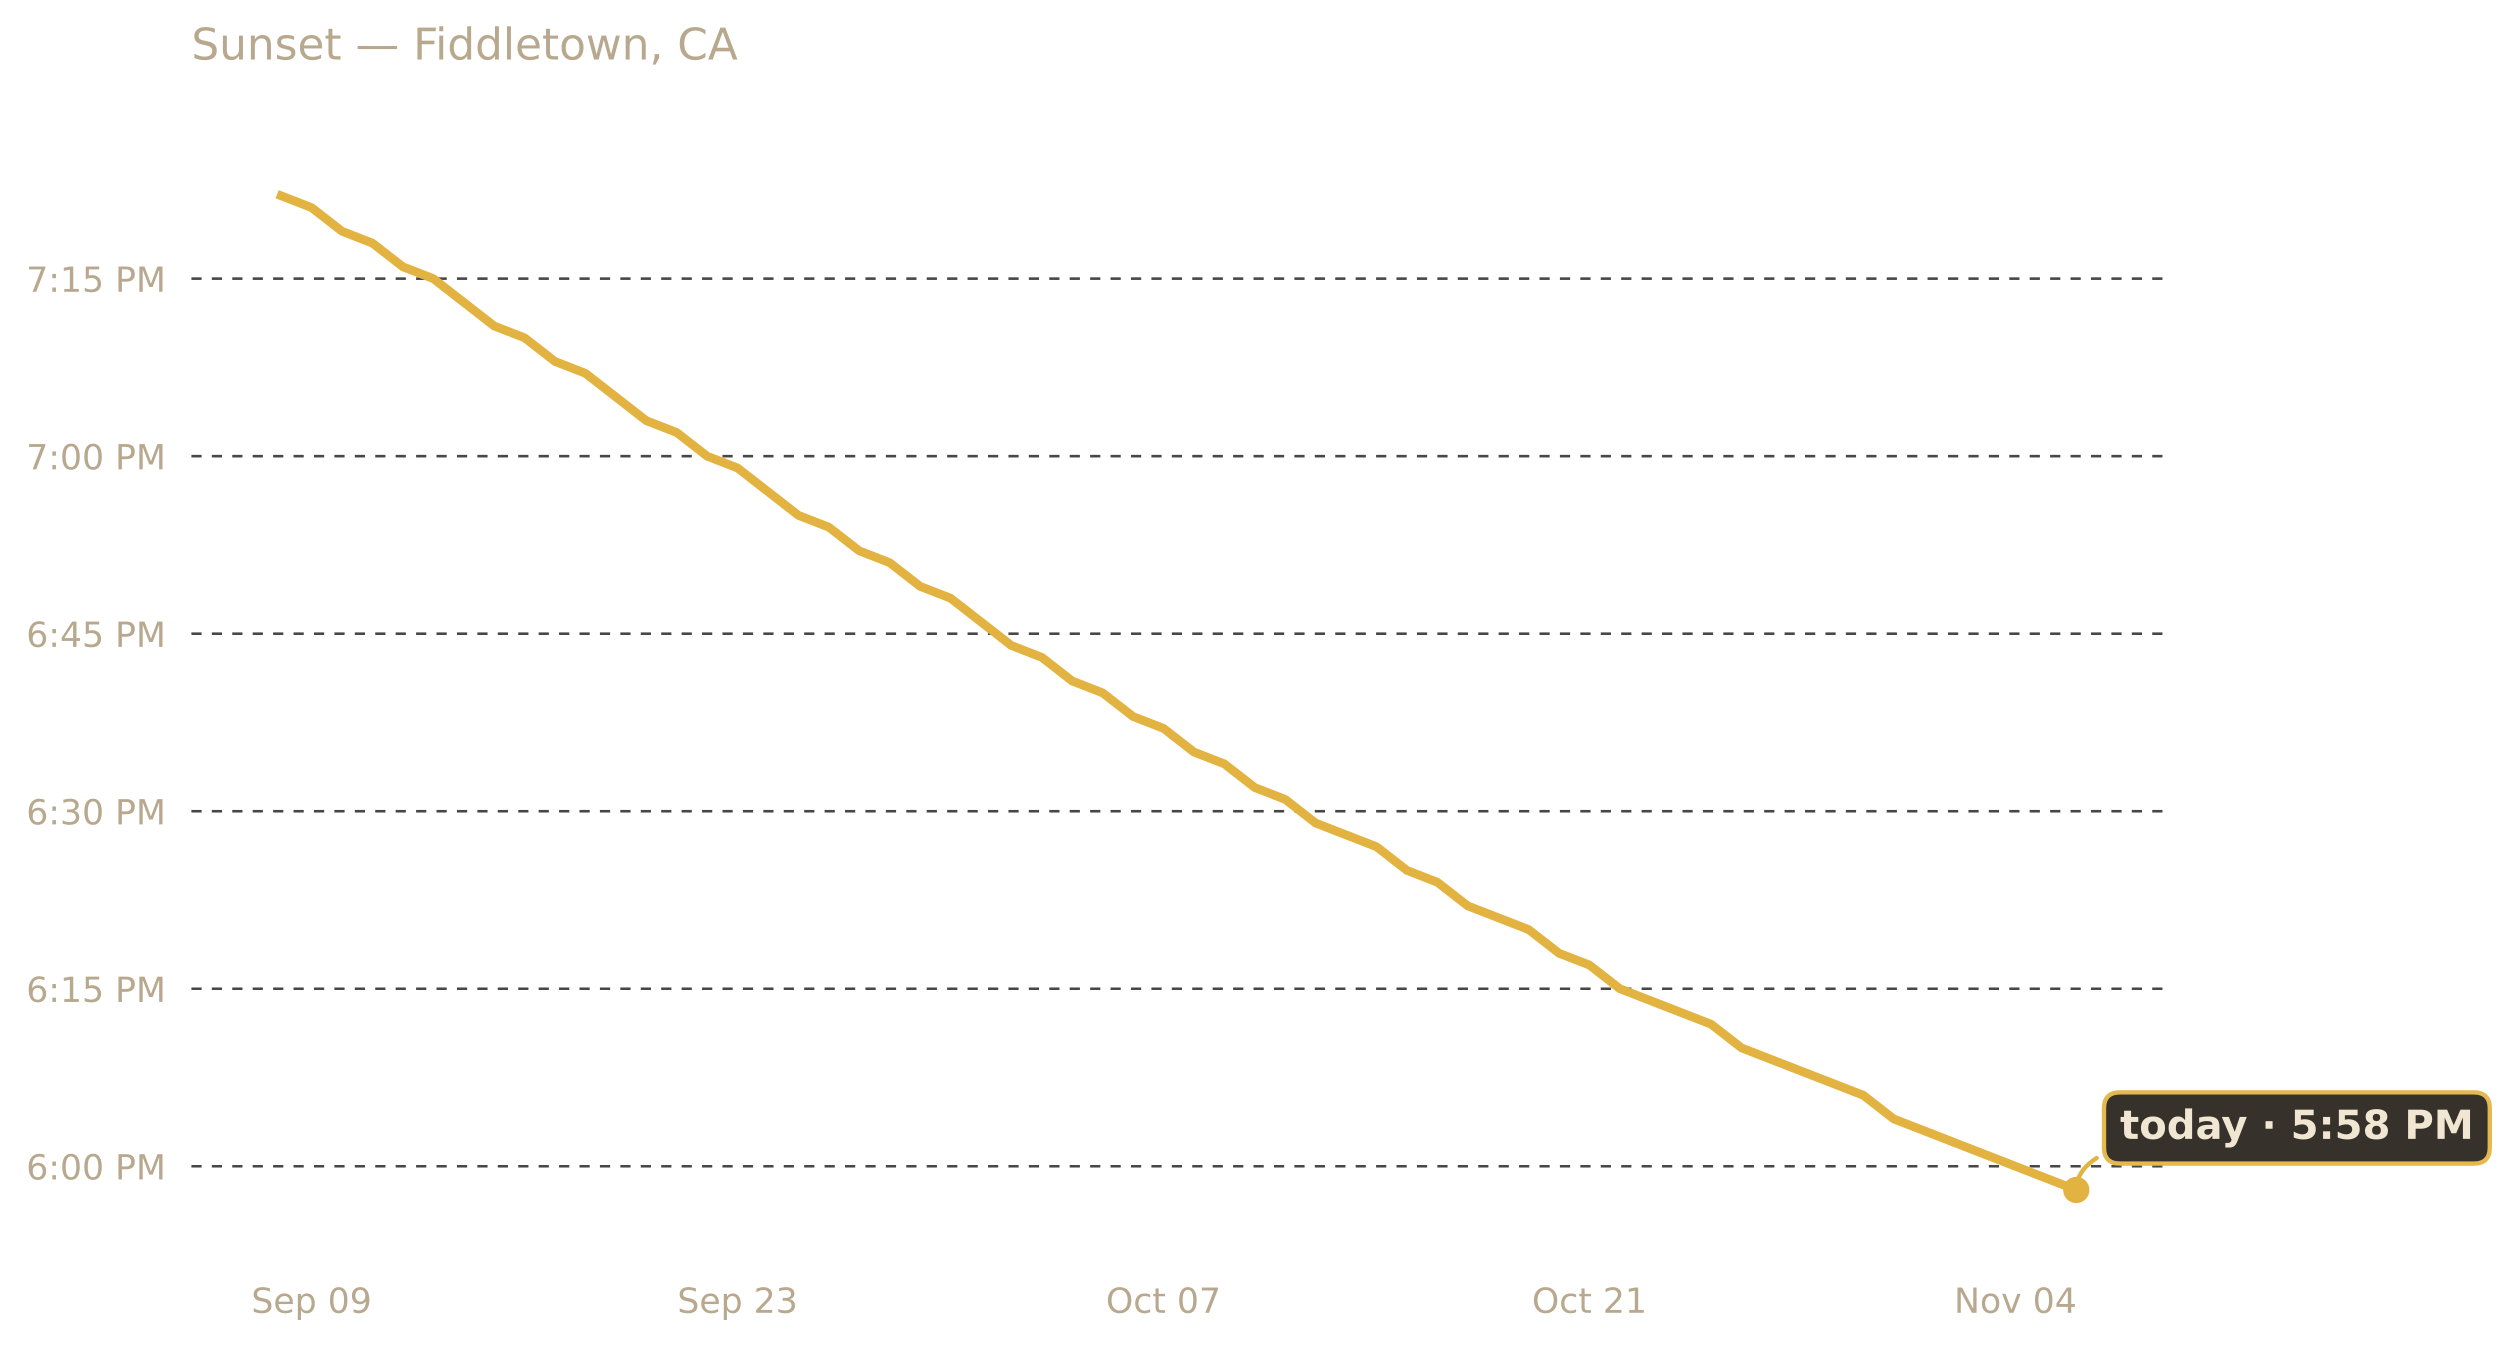
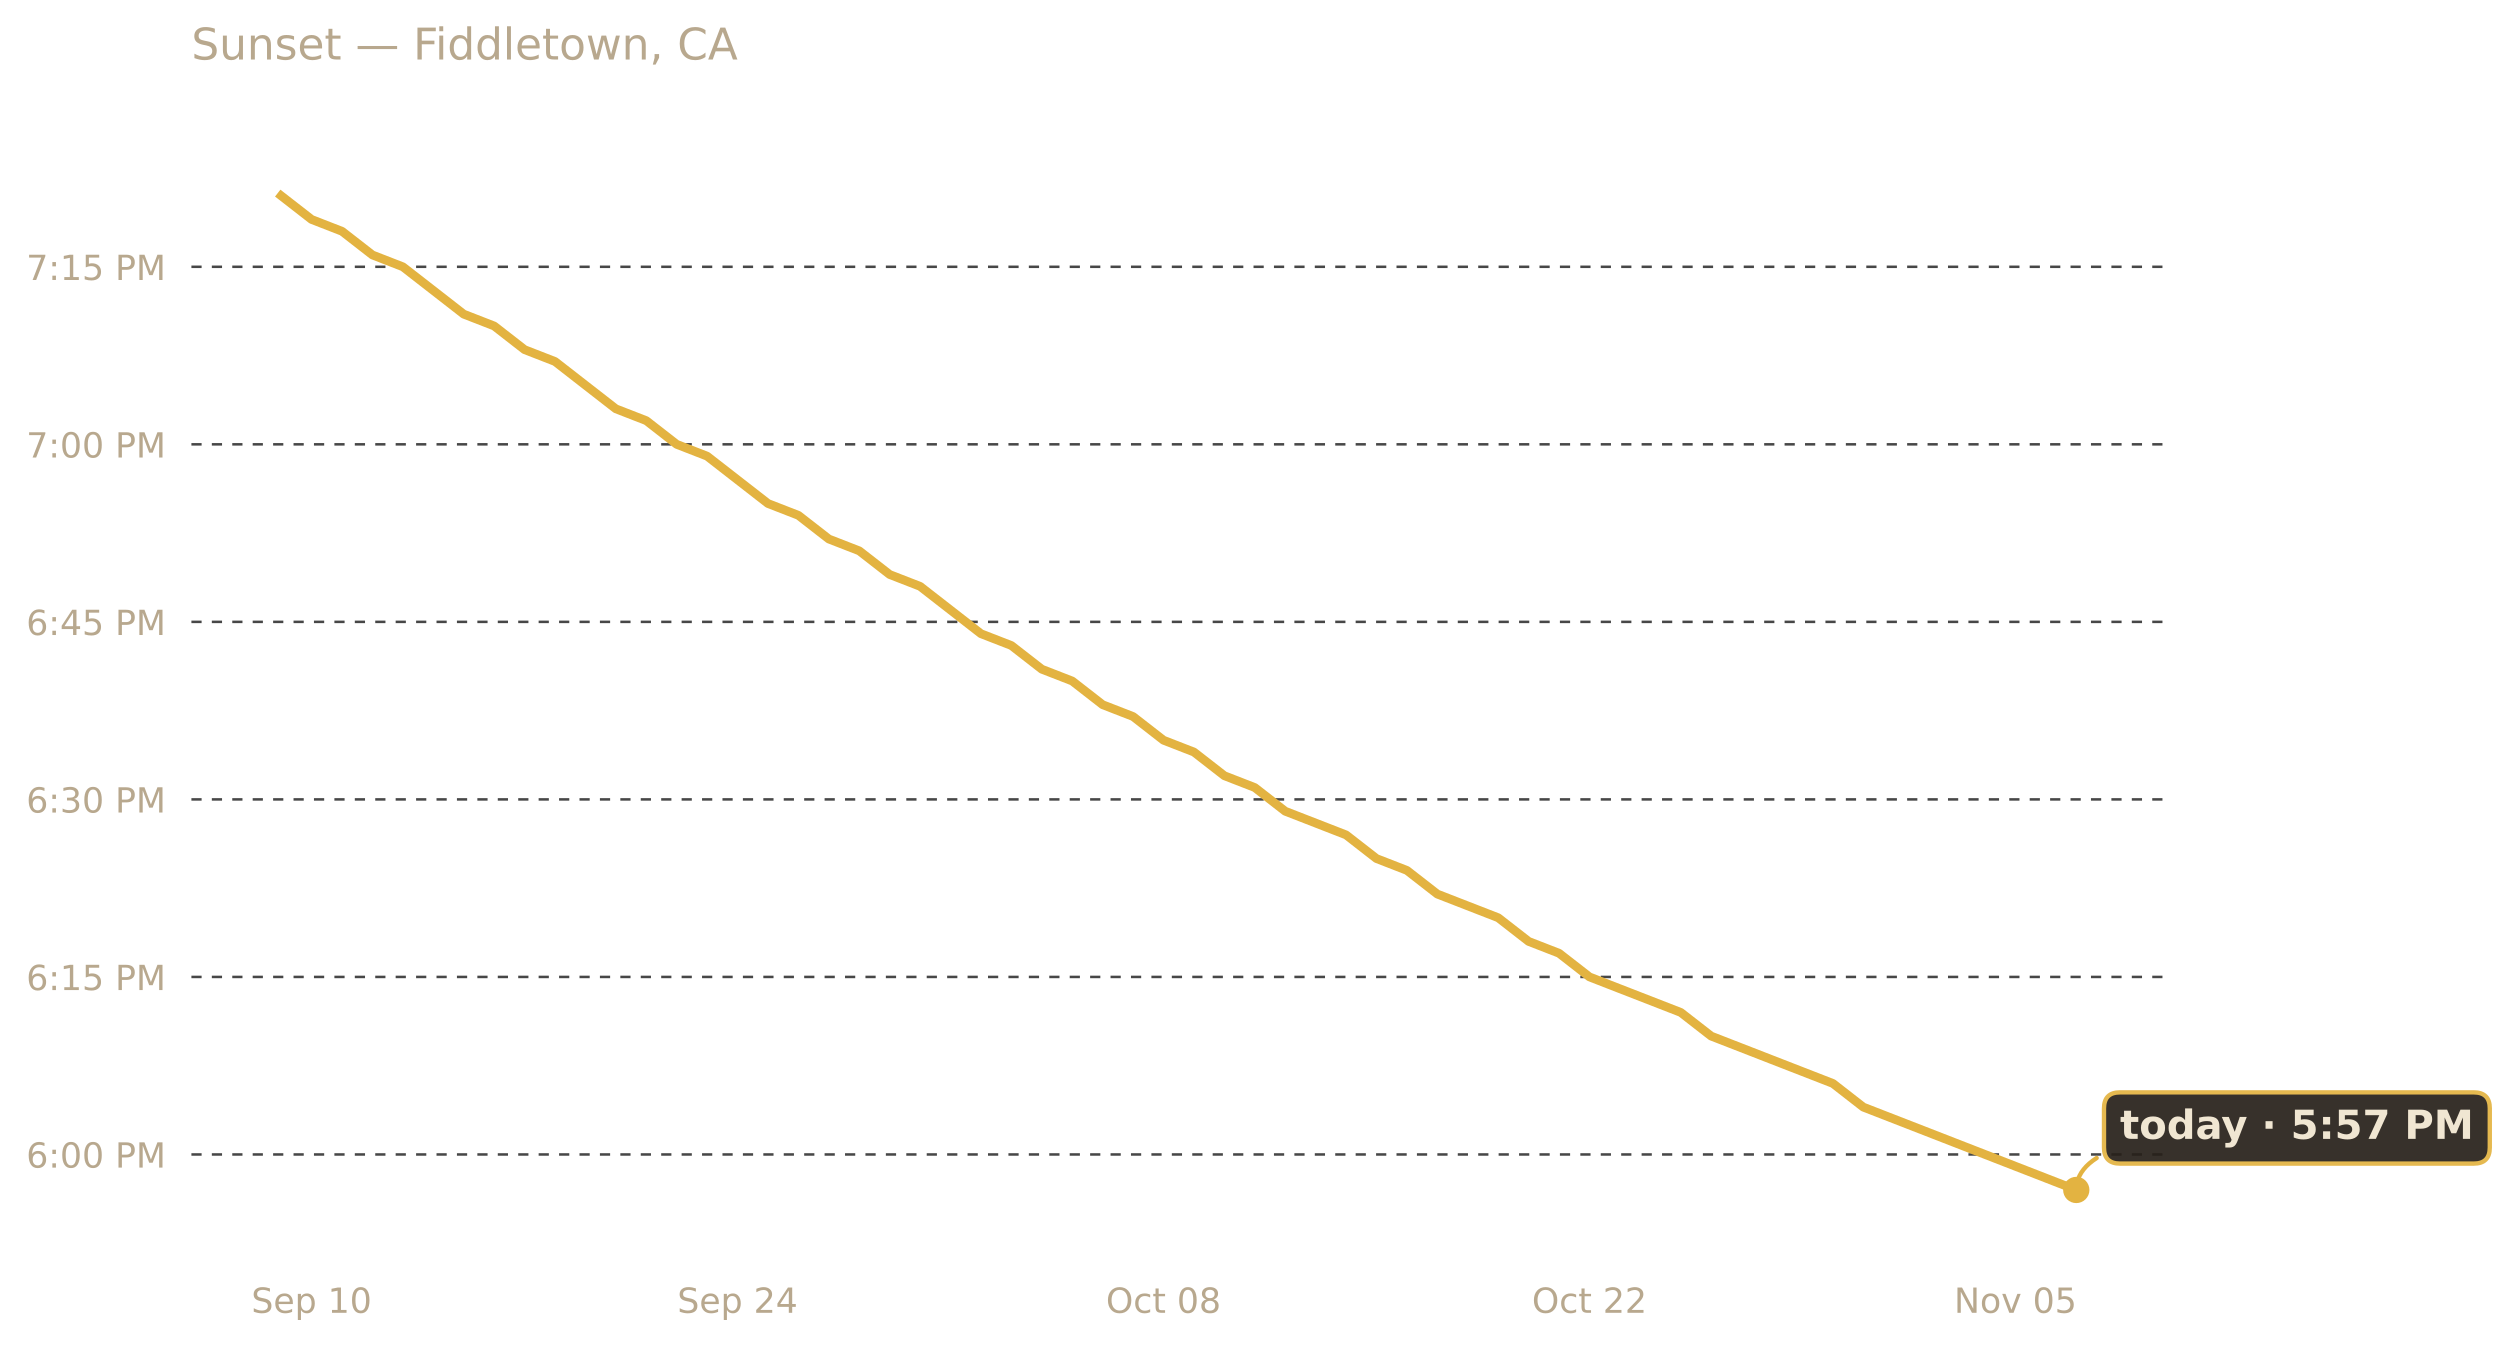
<svg xmlns="http://www.w3.org/2000/svg" xmlns:xlink="http://www.w3.org/1999/xlink" width="685.423pt" height="369.112pt" viewBox="0 0 685.423 369.112" version="1.1">
  <defs>
    <style type="text/css">*{stroke-linejoin: round; stroke-linecap: butt}</style>
  </defs>
  <g id="figure_1">
    <g id="patch_1">
      <path d="M 0 369.112  L 685.423 369.112  L 685.423 0  L 0 0  L 0 369.112  z " style="fill: none; opacity: 0" />
    </g>
    <g id="axes_1">
      <g id="patch_2">
        <path d="M 52.478 345.718  L 593.858 345.718  L 593.858 30.318  L 52.478 30.318  L 52.478 345.718  z " style="fill: none" />
      </g>
      <g id="matplotlib.axis_1">
        <g id="xtick_1">
          <g id="text_1">
            <g style="fill: #b8a88e" transform="translate(68.9198 359.9366) scale(0.095 -0.095)">
              <defs>
                <path id="DejaVuSans-53" d="M 3425 4513  L 3425 3897  Q 3066 4069 2747 4153  Q 2428 4238 2131 4238  Q 1616 4238 1336 4038  Q 1056 3838 1056 3469  Q 1056 3159 1242 3001  Q 1428 2844 1947 2747  L 2328 2669  Q 3034 2534 3370 2195  Q 3706 1856 3706 1288  Q 3706 609 3251 259  Q 2797 -91 1919 -91  Q 1588 -91 1214 -16  Q 841 59 441 206  L 441 856  Q 825 641 1194 531  Q 1563 422 1919 422  Q 2459 422 2753 634  Q 3047 847 3047 1241  Q 3047 1584 2836 1778  Q 2625 1972 2144 2069  L 1759 2144  Q 1053 2284 737 2584  Q 422 2884 422 3419  Q 422 4038 858 4394  Q 1294 4750 2059 4750  Q 2388 4750 2728 4690  Q 3069 4631 3425 4513  z " transform="scale(0.015625)" />
                <path id="DejaVuSans-65" d="M 3597 1894  L 3597 1613  L 953 1613  Q 991 1019 1311 708  Q 1631 397 2203 397  Q 2534 397 2845 478  Q 3156 559 3463 722  L 3463 178  Q 3153 47 2828 -22  Q 2503 -91 2169 -91  Q 1331 -91 842 396  Q 353 884 353 1716  Q 353 2575 817 3079  Q 1281 3584 2069 3584  Q 2775 3584 3186 3129  Q 3597 2675 3597 1894  z M 3022 2063  Q 3016 2534 2758 2815  Q 2500 3097 2075 3097  Q 1594 3097 1305 2825  Q 1016 2553 972 2059  L 3022 2063  z " transform="scale(0.015625)" />
                <path id="DejaVuSans-70" d="M 1159 525  L 1159 -1331  L 581 -1331  L 581 3500  L 1159 3500  L 1159 2969  Q 1341 3281 1617 3432  Q 1894 3584 2278 3584  Q 2916 3584 3314 3078  Q 3713 2572 3713 1747  Q 3713 922 3314 415  Q 2916 -91 2278 -91  Q 1894 -91 1617 61  Q 1341 213 1159 525  z M 3116 1747  Q 3116 2381 2855 2742  Q 2594 3103 2138 3103  Q 1681 3103 1420 2742  Q 1159 2381 1159 1747  Q 1159 1113 1420 752  Q 1681 391 2138 391  Q 2594 391 2855 752  Q 3116 1113 3116 1747  z " transform="scale(0.015625)" />
                <path id="DejaVuSans-20" transform="scale(0.015625)" />
+                 <path id="DejaVuSans-31" d="M 794 531  L 1825 531  L 1825 4091  L 703 3866  L 703 4441  L 1819 4666  L 2450 4666  L 2450 531  L 3481 531  L 3481 0  L 794 0  L 794 531  z " transform="scale(0.015625)" />
                <path id="DejaVuSans-30" d="M 2034 4250  Q 1547 4250 1301 3770  Q 1056 3291 1056 2328  Q 1056 1369 1301 889  Q 1547 409 2034 409  Q 2525 409 2770 889  Q 3016 1369 3016 2328  Q 3016 3291 2770 3770  Q 2525 4250 2034 4250  z M 2034 4750  Q 2819 4750 3233 4129  Q 3647 3509 3647 2328  Q 3647 1150 3233 529  Q 2819 -91 2034 -91  Q 1250 -91 836 529  Q 422 1150 422 2328  Q 422 3509 836 4129  Q 1250 4750 2034 4750  z " transform="scale(0.015625)" />
-                 <path id="DejaVuSans-39" d="M 703 97  L 703 672  Q 941 559 1184 500  Q 1428 441 1663 441  Q 2288 441 2617 861  Q 2947 1281 2994 2138  Q 2813 1869 2534 1725  Q 2256 1581 1919 1581  Q 1219 1581 811 2004  Q 403 2428 403 3163  Q 403 3881 828 4315  Q 1253 4750 1959 4750  Q 2769 4750 3195 4129  Q 3622 3509 3622 2328  Q 3622 1225 3098 567  Q 2575 -91 1691 -91  Q 1453 -91 1209 -44  Q 966 3 703 97  z M 1959 2075  Q 2384 2075 2632 2365  Q 2881 2656 2881 3163  Q 2881 3666 2632 3958  Q 2384 4250 1959 4250  Q 1534 4250 1286 3958  Q 1038 3666 1038 3163  Q 1038 2656 1286 2365  Q 1534 2075 1959 2075  z " transform="scale(0.015625)" />
              </defs>
              <use xlink:href="#DejaVuSans-53" />
              <use xlink:href="#DejaVuSans-65" x="63.477" />
              <use xlink:href="#DejaVuSans-70" x="125" />
              <use xlink:href="#DejaVuSans-20" x="188.477" />
-               <use xlink:href="#DejaVuSans-30" x="220.264" />
-               <use xlink:href="#DejaVuSans-39" x="283.887" />
+               <use xlink:href="#DejaVuSans-31" x="220.264" />
+               <use xlink:href="#DejaVuSans-30" x="283.887" />
            </g>
          </g>
        </g>
        <g id="xtick_2">
          <g id="text_2">
            <g style="fill: #b8a88e" transform="translate(185.7045 359.9366) scale(0.095 -0.095)">
              <defs>
                <path id="DejaVuSans-32" d="M 1228 531  L 3431 531  L 3431 0  L 469 0  L 469 531  Q 828 903 1448 1529  Q 2069 2156 2228 2338  Q 2531 2678 2651 2914  Q 2772 3150 2772 3378  Q 2772 3750 2511 3984  Q 2250 4219 1831 4219  Q 1534 4219 1204 4116  Q 875 4013 500 3803  L 500 4441  Q 881 4594 1212 4672  Q 1544 4750 1819 4750  Q 2544 4750 2975 4387  Q 3406 4025 3406 3419  Q 3406 3131 3298 2873  Q 3191 2616 2906 2266  Q 2828 2175 2409 1742  Q 1991 1309 1228 531  z " transform="scale(0.015625)" />
-                 <path id="DejaVuSans-33" d="M 2597 2516  Q 3050 2419 3304 2112  Q 3559 1806 3559 1356  Q 3559 666 3084 287  Q 2609 -91 1734 -91  Q 1441 -91 1130 -33  Q 819 25 488 141  L 488 750  Q 750 597 1062 519  Q 1375 441 1716 441  Q 2309 441 2620 675  Q 2931 909 2931 1356  Q 2931 1769 2642 2001  Q 2353 2234 1838 2234  L 1294 2234  L 1294 2753  L 1863 2753  Q 2328 2753 2575 2939  Q 2822 3125 2822 3475  Q 2822 3834 2567 4026  Q 2313 4219 1838 4219  Q 1578 4219 1281 4162  Q 984 4106 628 3988  L 628 4550  Q 988 4650 1302 4700  Q 1616 4750 1894 4750  Q 2613 4750 3031 4423  Q 3450 4097 3450 3541  Q 3450 3153 3228 2886  Q 3006 2619 2597 2516  z " transform="scale(0.015625)" />
+                 <path id="DejaVuSans-34" d="M 2419 4116  L 825 1625  L 2419 1625  L 2419 4116  z M 2253 4666  L 3047 4666  L 3047 1625  L 3713 1625  L 3713 1100  L 3047 1100  L 3047 0  L 2419 0  L 2419 1100  L 313 1100  L 313 1709  L 2253 4666  z " transform="scale(0.015625)" />
              </defs>
              <use xlink:href="#DejaVuSans-53" />
              <use xlink:href="#DejaVuSans-65" x="63.477" />
              <use xlink:href="#DejaVuSans-70" x="125" />
              <use xlink:href="#DejaVuSans-20" x="188.477" />
              <use xlink:href="#DejaVuSans-32" x="220.264" />
-               <use xlink:href="#DejaVuSans-33" x="283.887" />
+               <use xlink:href="#DejaVuSans-34" x="283.887" />
            </g>
          </g>
        </g>
        <g id="xtick_3">
          <g id="text_3">
            <g style="fill: #b8a88e" transform="translate(303.2298 359.9366) scale(0.095 -0.095)">
              <defs>
                <path id="DejaVuSans-4f" d="M 2522 4238  Q 1834 4238 1429 3725  Q 1025 3213 1025 2328  Q 1025 1447 1429 934  Q 1834 422 2522 422  Q 3209 422 3611 934  Q 4013 1447 4013 2328  Q 4013 3213 3611 3725  Q 3209 4238 2522 4238  z M 2522 4750  Q 3503 4750 4090 4092  Q 4678 3434 4678 2328  Q 4678 1225 4090 567  Q 3503 -91 2522 -91  Q 1538 -91 948 565  Q 359 1222 359 2328  Q 359 3434 948 4092  Q 1538 4750 2522 4750  z " transform="scale(0.015625)" />
                <path id="DejaVuSans-63" d="M 3122 3366  L 3122 2828  Q 2878 2963 2633 3030  Q 2388 3097 2138 3097  Q 1578 3097 1268 2742  Q 959 2388 959 1747  Q 959 1106 1268 751  Q 1578 397 2138 397  Q 2388 397 2633 464  Q 2878 531 3122 666  L 3122 134  Q 2881 22 2623 -34  Q 2366 -91 2075 -91  Q 1284 -91 818 406  Q 353 903 353 1747  Q 353 2603 823 3093  Q 1294 3584 2113 3584  Q 2378 3584 2631 3529  Q 2884 3475 3122 3366  z " transform="scale(0.015625)" />
                <path id="DejaVuSans-74" d="M 1172 4494  L 1172 3500  L 2356 3500  L 2356 3053  L 1172 3053  L 1172 1153  Q 1172 725 1289 603  Q 1406 481 1766 481  L 2356 481  L 2356 0  L 1766 0  Q 1100 0 847 248  Q 594 497 594 1153  L 594 3053  L 172 3053  L 172 3500  L 594 3500  L 594 4494  L 1172 4494  z " transform="scale(0.015625)" />
-                 <path id="DejaVuSans-37" d="M 525 4666  L 3525 4666  L 3525 4397  L 1831 0  L 1172 0  L 2766 4134  L 525 4134  L 525 4666  z " transform="scale(0.015625)" />
+                 <path id="DejaVuSans-38" d="M 2034 2216  Q 1584 2216 1326 1975  Q 1069 1734 1069 1313  Q 1069 891 1326 650  Q 1584 409 2034 409  Q 2484 409 2743 651  Q 3003 894 3003 1313  Q 3003 1734 2745 1975  Q 2488 2216 2034 2216  z M 1403 2484  Q 997 2584 770 2862  Q 544 3141 544 3541  Q 544 4100 942 4425  Q 1341 4750 2034 4750  Q 2731 4750 3128 4425  Q 3525 4100 3525 3541  Q 3525 3141 3298 2862  Q 3072 2584 2669 2484  Q 3125 2378 3379 2068  Q 3634 1759 3634 1313  Q 3634 634 3220 271  Q 2806 -91 2034 -91  Q 1263 -91 848 271  Q 434 634 434 1313  Q 434 1759 690 2068  Q 947 2378 1403 2484  z M 1172 3481  Q 1172 3119 1398 2916  Q 1625 2713 2034 2713  Q 2441 2713 2670 2916  Q 2900 3119 2900 3481  Q 2900 3844 2670 4047  Q 2441 4250 2034 4250  Q 1625 4250 1398 4047  Q 1172 3844 1172 3481  z " transform="scale(0.015625)" />
              </defs>
              <use xlink:href="#DejaVuSans-4f" />
              <use xlink:href="#DejaVuSans-63" x="78.711" />
              <use xlink:href="#DejaVuSans-74" x="133.691" />
              <use xlink:href="#DejaVuSans-20" x="172.9" />
              <use xlink:href="#DejaVuSans-30" x="204.688" />
-               <use xlink:href="#DejaVuSans-37" x="268.311" />
+               <use xlink:href="#DejaVuSans-38" x="268.311" />
            </g>
          </g>
        </g>
        <g id="xtick_4">
          <g id="text_4">
            <g style="fill: #b8a88e" transform="translate(420.0145 359.9366) scale(0.095 -0.095)">
-               <defs>
-                 <path id="DejaVuSans-31" d="M 794 531  L 1825 531  L 1825 4091  L 703 3866  L 703 4441  L 1819 4666  L 2450 4666  L 2450 531  L 3481 531  L 3481 0  L 794 0  L 794 531  z " transform="scale(0.015625)" />
-               </defs>
              <use xlink:href="#DejaVuSans-4f" />
              <use xlink:href="#DejaVuSans-63" x="78.711" />
              <use xlink:href="#DejaVuSans-74" x="133.691" />
              <use xlink:href="#DejaVuSans-20" x="172.9" />
              <use xlink:href="#DejaVuSans-32" x="204.688" />
-               <use xlink:href="#DejaVuSans-31" x="268.311" />
+               <use xlink:href="#DejaVuSans-32" x="268.311" />
            </g>
          </g>
        </g>
        <g id="xtick_5">
          <g id="text_5">
            <g style="fill: #b8a88e" transform="translate(535.7408 359.9366) scale(0.095 -0.095)">
              <defs>
                <path id="DejaVuSans-4e" d="M 628 4666  L 1478 4666  L 3547 763  L 3547 4666  L 4159 4666  L 4159 0  L 3309 0  L 1241 3903  L 1241 0  L 628 0  L 628 4666  z " transform="scale(0.015625)" />
                <path id="DejaVuSans-6f" d="M 1959 3097  Q 1497 3097 1228 2736  Q 959 2375 959 1747  Q 959 1119 1226 758  Q 1494 397 1959 397  Q 2419 397 2687 759  Q 2956 1122 2956 1747  Q 2956 2369 2687 2733  Q 2419 3097 1959 3097  z M 1959 3584  Q 2709 3584 3137 3096  Q 3566 2609 3566 1747  Q 3566 888 3137 398  Q 2709 -91 1959 -91  Q 1206 -91 779 398  Q 353 888 353 1747  Q 353 2609 779 3096  Q 1206 3584 1959 3584  z " transform="scale(0.015625)" />
                <path id="DejaVuSans-76" d="M 191 3500  L 800 3500  L 1894 563  L 2988 3500  L 3597 3500  L 2284 0  L 1503 0  L 191 3500  z " transform="scale(0.015625)" />
-                 <path id="DejaVuSans-34" d="M 2419 4116  L 825 1625  L 2419 1625  L 2419 4116  z M 2253 4666  L 3047 4666  L 3047 1625  L 3713 1625  L 3713 1100  L 3047 1100  L 3047 0  L 2419 0  L 2419 1100  L 313 1100  L 313 1709  L 2253 4666  z " transform="scale(0.015625)" />
+                 <path id="DejaVuSans-35" d="M 691 4666  L 3169 4666  L 3169 4134  L 1269 4134  L 1269 2991  Q 1406 3038 1543 3061  Q 1681 3084 1819 3084  Q 2600 3084 3056 2656  Q 3513 2228 3513 1497  Q 3513 744 3044 326  Q 2575 -91 1722 -91  Q 1428 -91 1123 -41  Q 819 9 494 109  L 494 744  Q 775 591 1075 516  Q 1375 441 1709 441  Q 2250 441 2565 725  Q 2881 1009 2881 1497  Q 2881 1984 2565 2268  Q 2250 2553 1709 2553  Q 1456 2553 1204 2497  Q 953 2441 691 2322  L 691 4666  z " transform="scale(0.015625)" />
              </defs>
              <use xlink:href="#DejaVuSans-4e" />
              <use xlink:href="#DejaVuSans-6f" x="74.805" />
              <use xlink:href="#DejaVuSans-76" x="135.986" />
              <use xlink:href="#DejaVuSans-20" x="195.166" />
              <use xlink:href="#DejaVuSans-30" x="226.953" />
-               <use xlink:href="#DejaVuSans-34" x="290.576" />
+               <use xlink:href="#DejaVuSans-35" x="290.576" />
            </g>
          </g>
        </g>
      </g>
      <g id="matplotlib.axis_2">
        <g id="ytick_1">
          <g id="line2d_1">
-             <path d="M 52.478 319.759  L 593.858 319.759  " clip-path="url(#pf7042b8d77)" style="fill: none; stroke-dasharray: 2.8,2.8; stroke-dashoffset: 0; stroke: #474747; stroke-width: 0.7" />
+             <path d="M 52.478 316.514  L 593.858 316.514  " clip-path="url(#p649c171d72)" style="fill: none; stroke-dasharray: 2.8,2.8; stroke-dashoffset: 0; stroke: #474747; stroke-width: 0.7" />
          </g>
          <g id="text_6">
-             <g style="fill: #b8a88e" transform="translate(7.2 323.3685) scale(0.095 -0.095)">
+             <g style="fill: #b8a88e" transform="translate(7.2 320.1237) scale(0.095 -0.095)">
              <defs>
                <path id="DejaVuSans-36" d="M 2113 2584  Q 1688 2584 1439 2293  Q 1191 2003 1191 1497  Q 1191 994 1439 701  Q 1688 409 2113 409  Q 2538 409 2786 701  Q 3034 994 3034 1497  Q 3034 2003 2786 2293  Q 2538 2584 2113 2584  z M 3366 4563  L 3366 3988  Q 3128 4100 2886 4159  Q 2644 4219 2406 4219  Q 1781 4219 1451 3797  Q 1122 3375 1075 2522  Q 1259 2794 1537 2939  Q 1816 3084 2150 3084  Q 2853 3084 3261 2657  Q 3669 2231 3669 1497  Q 3669 778 3244 343  Q 2819 -91 2113 -91  Q 1303 -91 875 529  Q 447 1150 447 2328  Q 447 3434 972 4092  Q 1497 4750 2381 4750  Q 2619 4750 2861 4703  Q 3103 4656 3366 4563  z " transform="scale(0.015625)" />
                <path id="DejaVuSans-3a" d="M 750 794  L 1409 794  L 1409 0  L 750 0  L 750 794  z M 750 3309  L 1409 3309  L 1409 2516  L 750 2516  L 750 3309  z " transform="scale(0.015625)" />
                <path id="DejaVuSans-50" d="M 1259 4147  L 1259 2394  L 2053 2394  Q 2494 2394 2734 2622  Q 2975 2850 2975 3272  Q 2975 3691 2734 3919  Q 2494 4147 2053 4147  L 1259 4147  z M 628 4666  L 2053 4666  Q 2838 4666 3239 4311  Q 3641 3956 3641 3272  Q 3641 2581 3239 2228  Q 2838 1875 2053 1875  L 1259 1875  L 1259 0  L 628 0  L 628 4666  z " transform="scale(0.015625)" />
                <path id="DejaVuSans-4d" d="M 628 4666  L 1569 4666  L 2759 1491  L 3956 4666  L 4897 4666  L 4897 0  L 4281 0  L 4281 4097  L 3078 897  L 2444 897  L 1241 4097  L 1241 0  L 628 0  L 628 4666  z " transform="scale(0.015625)" />
              </defs>
              <use xlink:href="#DejaVuSans-36" />
              <use xlink:href="#DejaVuSans-3a" x="63.623" />
              <use xlink:href="#DejaVuSans-30" x="97.314" />
              <use xlink:href="#DejaVuSans-30" x="160.938" />
              <use xlink:href="#DejaVuSans-20" x="224.561" />
              <use xlink:href="#DejaVuSans-50" x="256.348" />
              <use xlink:href="#DejaVuSans-4d" x="316.65" />
            </g>
          </g>
        </g>
        <g id="ytick_2">
          <g id="line2d_2">
-             <path d="M 52.478 271.086  L 593.858 271.086  " clip-path="url(#pf7042b8d77)" style="fill: none; stroke-dasharray: 2.8,2.8; stroke-dashoffset: 0; stroke: #474747; stroke-width: 0.7" />
+             <path d="M 52.478 267.842  L 593.858 267.842  " clip-path="url(#p649c171d72)" style="fill: none; stroke-dasharray: 2.8,2.8; stroke-dashoffset: 0; stroke: #474747; stroke-width: 0.7" />
          </g>
          <g id="text_7">
-             <g style="fill: #b8a88e" transform="translate(7.2 274.6957) scale(0.095 -0.095)">
-               <defs>
-                 <path id="DejaVuSans-35" d="M 691 4666  L 3169 4666  L 3169 4134  L 1269 4134  L 1269 2991  Q 1406 3038 1543 3061  Q 1681 3084 1819 3084  Q 2600 3084 3056 2656  Q 3513 2228 3513 1497  Q 3513 744 3044 326  Q 2575 -91 1722 -91  Q 1428 -91 1123 -41  Q 819 9 494 109  L 494 744  Q 775 591 1075 516  Q 1375 441 1709 441  Q 2250 441 2565 725  Q 2881 1009 2881 1497  Q 2881 1984 2565 2268  Q 2250 2553 1709 2553  Q 1456 2553 1204 2497  Q 953 2441 691 2322  L 691 4666  z " transform="scale(0.015625)" />
-               </defs>
+             <g style="fill: #b8a88e" transform="translate(7.2 271.4508) scale(0.095 -0.095)">
              <use xlink:href="#DejaVuSans-36" />
              <use xlink:href="#DejaVuSans-3a" x="63.623" />
              <use xlink:href="#DejaVuSans-31" x="97.314" />
              <use xlink:href="#DejaVuSans-35" x="160.938" />
              <use xlink:href="#DejaVuSans-20" x="224.561" />
              <use xlink:href="#DejaVuSans-50" x="256.348" />
              <use xlink:href="#DejaVuSans-4d" x="316.65" />
            </g>
          </g>
        </g>
        <g id="ytick_3">
          <g id="line2d_3">
-             <path d="M 52.478 222.414  L 593.858 222.414  " clip-path="url(#pf7042b8d77)" style="fill: none; stroke-dasharray: 2.8,2.8; stroke-dashoffset: 0; stroke: #474747; stroke-width: 0.7" />
+             <path d="M 52.478 219.169  L 593.858 219.169  " clip-path="url(#p649c171d72)" style="fill: none; stroke-dasharray: 2.8,2.8; stroke-dashoffset: 0; stroke: #474747; stroke-width: 0.7" />
          </g>
          <g id="text_8">
-             <g style="fill: #b8a88e" transform="translate(7.2 226.0229) scale(0.095 -0.095)">
+             <g style="fill: #b8a88e" transform="translate(7.2 222.778) scale(0.095 -0.095)">
+               <defs>
+                 <path id="DejaVuSans-33" d="M 2597 2516  Q 3050 2419 3304 2112  Q 3559 1806 3559 1356  Q 3559 666 3084 287  Q 2609 -91 1734 -91  Q 1441 -91 1130 -33  Q 819 25 488 141  L 488 750  Q 750 597 1062 519  Q 1375 441 1716 441  Q 2309 441 2620 675  Q 2931 909 2931 1356  Q 2931 1769 2642 2001  Q 2353 2234 1838 2234  L 1294 2234  L 1294 2753  L 1863 2753  Q 2328 2753 2575 2939  Q 2822 3125 2822 3475  Q 2822 3834 2567 4026  Q 2313 4219 1838 4219  Q 1578 4219 1281 4162  Q 984 4106 628 3988  L 628 4550  Q 988 4650 1302 4700  Q 1616 4750 1894 4750  Q 2613 4750 3031 4423  Q 3450 4097 3450 3541  Q 3450 3153 3228 2886  Q 3006 2619 2597 2516  z " transform="scale(0.015625)" />
+               </defs>
              <use xlink:href="#DejaVuSans-36" />
              <use xlink:href="#DejaVuSans-3a" x="63.623" />
              <use xlink:href="#DejaVuSans-33" x="97.314" />
              <use xlink:href="#DejaVuSans-30" x="160.938" />
              <use xlink:href="#DejaVuSans-20" x="224.561" />
              <use xlink:href="#DejaVuSans-50" x="256.348" />
              <use xlink:href="#DejaVuSans-4d" x="316.65" />
            </g>
          </g>
        </g>
        <g id="ytick_4">
          <g id="line2d_4">
-             <path d="M 52.478 173.741  L 593.858 173.741  " clip-path="url(#pf7042b8d77)" style="fill: none; stroke-dasharray: 2.8,2.8; stroke-dashoffset: 0; stroke: #474747; stroke-width: 0.7" />
+             <path d="M 52.478 170.496  L 593.858 170.496  " clip-path="url(#p649c171d72)" style="fill: none; stroke-dasharray: 2.8,2.8; stroke-dashoffset: 0; stroke: #474747; stroke-width: 0.7" />
          </g>
          <g id="text_9">
-             <g style="fill: #b8a88e" transform="translate(7.2 177.35) scale(0.095 -0.095)">
+             <g style="fill: #b8a88e" transform="translate(7.2 174.1052) scale(0.095 -0.095)">
              <use xlink:href="#DejaVuSans-36" />
              <use xlink:href="#DejaVuSans-3a" x="63.623" />
              <use xlink:href="#DejaVuSans-34" x="97.314" />
              <use xlink:href="#DejaVuSans-35" x="160.938" />
              <use xlink:href="#DejaVuSans-20" x="224.561" />
              <use xlink:href="#DejaVuSans-50" x="256.348" />
              <use xlink:href="#DejaVuSans-4d" x="316.65" />
            </g>
          </g>
        </g>
        <g id="ytick_5">
          <g id="line2d_5">
-             <path d="M 52.478 125.068  L 593.858 125.068  " clip-path="url(#pf7042b8d77)" style="fill: none; stroke-dasharray: 2.8,2.8; stroke-dashoffset: 0; stroke: #474747; stroke-width: 0.7" />
+             <path d="M 52.478 121.823  L 593.858 121.823  " clip-path="url(#p649c171d72)" style="fill: none; stroke-dasharray: 2.8,2.8; stroke-dashoffset: 0; stroke: #474747; stroke-width: 0.7" />
          </g>
          <g id="text_10">
-             <g style="fill: #b8a88e" transform="translate(7.2 128.6772) scale(0.095 -0.095)">
+             <g style="fill: #b8a88e" transform="translate(7.2 125.4323) scale(0.095 -0.095)">
+               <defs>
+                 <path id="DejaVuSans-37" d="M 525 4666  L 3525 4666  L 3525 4397  L 1831 0  L 1172 0  L 2766 4134  L 525 4134  L 525 4666  z " transform="scale(0.015625)" />
+               </defs>
              <use xlink:href="#DejaVuSans-37" />
              <use xlink:href="#DejaVuSans-3a" x="63.623" />
              <use xlink:href="#DejaVuSans-30" x="97.314" />
              <use xlink:href="#DejaVuSans-30" x="160.938" />
              <use xlink:href="#DejaVuSans-20" x="224.561" />
              <use xlink:href="#DejaVuSans-50" x="256.348" />
              <use xlink:href="#DejaVuSans-4d" x="316.65" />
            </g>
          </g>
        </g>
        <g id="ytick_6">
          <g id="line2d_6">
-             <path d="M 52.478 76.395  L 593.858 76.395  " clip-path="url(#pf7042b8d77)" style="fill: none; stroke-dasharray: 2.8,2.8; stroke-dashoffset: 0; stroke: #474747; stroke-width: 0.7" />
+             <path d="M 52.478 73.15  L 593.858 73.15  " clip-path="url(#p649c171d72)" style="fill: none; stroke-dasharray: 2.8,2.8; stroke-dashoffset: 0; stroke: #474747; stroke-width: 0.7" />
          </g>
          <g id="text_11">
-             <g style="fill: #b8a88e" transform="translate(7.2 80.00434) scale(0.095 -0.095)">
+             <g style="fill: #b8a88e" transform="translate(7.2 76.75948) scale(0.095 -0.095)">
              <use xlink:href="#DejaVuSans-37" />
              <use xlink:href="#DejaVuSans-3a" x="63.623" />
              <use xlink:href="#DejaVuSans-31" x="97.314" />
              <use xlink:href="#DejaVuSans-35" x="160.938" />
              <use xlink:href="#DejaVuSans-20" x="224.561" />
              <use xlink:href="#DejaVuSans-50" x="256.348" />
              <use xlink:href="#DejaVuSans-4d" x="316.65" />
            </g>
          </g>
        </g>
      </g>
      <g id="line2d_7">
-         <path d="M 77.086 53.681  L 85.428 56.926  L 93.769 63.416  L 102.111 66.661  L 110.453 73.15  L 118.795 76.395  L 127.136 82.885  L 135.478 89.375  L 143.82 92.619  L 152.162 99.109  L 160.503 102.354  L 168.845 108.844  L 177.187 115.333  L 185.529 118.578  L 193.87 125.068  L 202.212 128.313  L 210.554 134.802  L 218.896 141.292  L 227.237 144.537  L 235.579 151.027  L 243.921 154.272  L 252.263 160.761  L 260.605 164.006  L 268.946 170.496  L 277.288 176.986  L 285.63 180.23  L 293.972 186.72  L 302.313 189.965  L 310.655 196.455  L 318.997 199.7  L 327.339 206.189  L 335.68 209.434  L 344.022 215.924  L 352.364 219.169  L 360.706 225.658  L 369.047 228.903  L 377.389 232.148  L 385.731 238.638  L 394.073 241.883  L 402.414 248.372  L 410.756 251.617  L 419.098 254.862  L 427.44 261.352  L 435.782 264.597  L 444.123 271.086  L 452.465 274.331  L 460.807 277.576  L 469.149 280.821  L 477.49 287.311  L 485.832 290.556  L 494.174 293.8  L 502.516 297.045  L 510.857 300.29  L 519.199 306.78  L 527.541 310.025  L 535.883 313.27  L 544.224 316.514  L 552.566 319.759  L 560.908 323.004  L 569.25 326.249  " clip-path="url(#pf7042b8d77)" style="fill: none; stroke: #e3b341; stroke-width: 2.4; stroke-linecap: square" />
+         <path d="M 77.086 53.681  L 85.428 60.171  L 93.769 63.416  L 102.111 69.905  L 110.453 73.15  L 118.795 79.64  L 127.136 86.13  L 135.478 89.375  L 143.82 95.864  L 152.162 99.109  L 160.503 105.599  L 168.845 112.088  L 177.187 115.333  L 185.529 121.823  L 193.87 125.068  L 202.212 131.558  L 210.554 138.047  L 218.896 141.292  L 227.237 147.782  L 235.579 151.027  L 243.921 157.516  L 252.263 160.761  L 260.605 167.251  L 268.946 173.741  L 277.288 176.986  L 285.63 183.475  L 293.972 186.72  L 302.313 193.21  L 310.655 196.455  L 318.997 202.944  L 327.339 206.189  L 335.68 212.679  L 344.022 215.924  L 352.364 222.414  L 360.706 225.658  L 369.047 228.903  L 377.389 235.393  L 385.731 238.638  L 394.073 245.128  L 402.414 248.372  L 410.756 251.617  L 419.098 258.107  L 427.44 261.352  L 435.782 267.842  L 444.123 271.086  L 452.465 274.331  L 460.807 277.576  L 469.149 284.066  L 477.49 287.311  L 485.832 290.556  L 494.174 293.8  L 502.516 297.045  L 510.857 303.535  L 519.199 306.78  L 527.541 310.025  L 535.883 313.27  L 544.224 316.514  L 552.566 319.759  L 560.908 323.004  L 569.25 326.249  " clip-path="url(#p649c171d72)" style="fill: none; stroke: #e3b341; stroke-width: 2.4; stroke-linecap: square" />
      </g>
      <g id="patch_3">
        <path d="M 574.833 317.492  Q 570.359 320.372 569.47 324.259  " style="fill: none; stroke: #e3b341; stroke-width: 1.2; stroke-linecap: round" />
      </g>
      <g id="text_12">
        <g id="patch_4">
          <path d="M 581.25 319.023  L 678.223 319.023  Q 682.623 319.023 682.623 314.623  L 682.623 303.891  Q 682.623 299.491 678.223 299.491  L 581.25 299.491  Q 576.85 299.491 576.85 303.891  L 576.85 314.623  Q 576.85 319.023 581.25 319.023  z " style="fill: #262019; opacity: 0.92; stroke: #e3b341; stroke-width: 1.2; stroke-linejoin: miter" />
        </g>
        <g style="fill: #f0e6d2" transform="translate(581.2497 312.249) scale(0.11 -0.11)">
          <defs>
            <path id="DejaVuSans-Bold-74" d="M 1759 4494  L 1759 3500  L 2913 3500  L 2913 2700  L 1759 2700  L 1759 1216  Q 1759 972 1856 886  Q 1953 800 2241 800  L 2816 800  L 2816 0  L 1856 0  Q 1194 0 917 276  Q 641 553 641 1216  L 641 2700  L 84 2700  L 84 3500  L 641 3500  L 641 4494  L 1759 4494  z " transform="scale(0.015625)" />
            <path id="DejaVuSans-Bold-6f" d="M 2203 2784  Q 1831 2784 1636 2517  Q 1441 2250 1441 1747  Q 1441 1244 1636 976  Q 1831 709 2203 709  Q 2569 709 2762 976  Q 2956 1244 2956 1747  Q 2956 2250 2762 2517  Q 2569 2784 2203 2784  z M 2203 3584  Q 3106 3584 3614 3096  Q 4122 2609 4122 1747  Q 4122 884 3614 396  Q 3106 -91 2203 -91  Q 1297 -91 786 396  Q 275 884 275 1747  Q 275 2609 786 3096  Q 1297 3584 2203 3584  z " transform="scale(0.015625)" />
            <path id="DejaVuSans-Bold-64" d="M 2919 2988  L 2919 4863  L 4044 4863  L 4044 0  L 2919 0  L 2919 506  Q 2688 197 2409 53  Q 2131 -91 1766 -91  Q 1119 -91 703 423  Q 288 938 288 1747  Q 288 2556 703 3070  Q 1119 3584 1766 3584  Q 2128 3584 2408 3439  Q 2688 3294 2919 2988  z M 2181 722  Q 2541 722 2730 984  Q 2919 1247 2919 1747  Q 2919 2247 2730 2509  Q 2541 2772 2181 2772  Q 1825 2772 1636 2509  Q 1447 2247 1447 1747  Q 1447 1247 1636 984  Q 1825 722 2181 722  z " transform="scale(0.015625)" />
            <path id="DejaVuSans-Bold-61" d="M 2106 1575  Q 1756 1575 1579 1456  Q 1403 1338 1403 1106  Q 1403 894 1545 773  Q 1688 653 1941 653  Q 2256 653 2472 879  Q 2688 1106 2688 1447  L 2688 1575  L 2106 1575  z M 3816 1997  L 3816 0  L 2688 0  L 2688 519  Q 2463 200 2181 54  Q 1900 -91 1497 -91  Q 953 -91 614 226  Q 275 544 275 1050  Q 275 1666 698 1953  Q 1122 2241 2028 2241  L 2688 2241  L 2688 2328  Q 2688 2594 2478 2717  Q 2269 2841 1825 2841  Q 1466 2841 1156 2769  Q 847 2697 581 2553  L 581 3406  Q 941 3494 1303 3539  Q 1666 3584 2028 3584  Q 2975 3584 3395 3211  Q 3816 2838 3816 1997  z " transform="scale(0.015625)" />
            <path id="DejaVuSans-Bold-79" d="M 78 3500  L 1197 3500  L 2138 1125  L 2938 3500  L 4056 3500  L 2584 -331  Q 2363 -916 2067 -1148  Q 1772 -1381 1288 -1381  L 641 -1381  L 641 -647  L 991 -647  Q 1275 -647 1404 -556  Q 1534 -466 1606 -231  L 1638 -134  L 78 3500  z " transform="scale(0.015625)" />
            <path id="DejaVuSans-Bold-20" transform="scale(0.015625)" />
            <path id="DejaVuSans-Bold-b7" d="M 653 2828  L 1778 2828  L 1778 1619  L 653 1619  L 653 2828  z " transform="scale(0.015625)" />
            <path id="DejaVuSans-Bold-35" d="M 678 4666  L 3669 4666  L 3669 3781  L 1638 3781  L 1638 3059  Q 1775 3097 1914 3117  Q 2053 3138 2203 3138  Q 3056 3138 3531 2711  Q 4006 2284 4006 1522  Q 4006 766 3489 337  Q 2972 -91 2053 -91  Q 1656 -91 1267 -14  Q 878 63 494 219  L 494 1166  Q 875 947 1217 837  Q 1559 728 1863 728  Q 2300 728 2551 942  Q 2803 1156 2803 1522  Q 2803 1891 2551 2103  Q 2300 2316 1863 2316  Q 1603 2316 1309 2248  Q 1016 2181 678 2041  L 678 4666  z " transform="scale(0.015625)" />
            <path id="DejaVuSans-Bold-3a" d="M 716 3500  L 1844 3500  L 1844 2291  L 716 2291  L 716 3500  z M 716 1209  L 1844 1209  L 1844 0  L 716 0  L 716 1209  z " transform="scale(0.015625)" />
-             <path id="DejaVuSans-Bold-38" d="M 2228 2088  Q 1891 2088 1709 1903  Q 1528 1719 1528 1375  Q 1528 1031 1709 848  Q 1891 666 2228 666  Q 2563 666 2741 848  Q 2919 1031 2919 1375  Q 2919 1722 2741 1905  Q 2563 2088 2228 2088  z M 1350 2484  Q 925 2613 709 2878  Q 494 3144 494 3541  Q 494 4131 934 4440  Q 1375 4750 2228 4750  Q 3075 4750 3515 4442  Q 3956 4134 3956 3541  Q 3956 3144 3739 2878  Q 3522 2613 3097 2484  Q 3572 2353 3814 2058  Q 4056 1763 4056 1313  Q 4056 619 3595 264  Q 3134 -91 2228 -91  Q 1319 -91 855 264  Q 391 619 391 1313  Q 391 1763 633 2058  Q 875 2353 1350 2484  z M 1631 3419  Q 1631 3141 1786 2991  Q 1941 2841 2228 2841  Q 2509 2841 2662 2991  Q 2816 3141 2816 3419  Q 2816 3697 2662 3845  Q 2509 3994 2228 3994  Q 1941 3994 1786 3844  Q 1631 3694 1631 3419  z " transform="scale(0.015625)" />
+             <path id="DejaVuSans-Bold-37" d="M 428 4666  L 3944 4666  L 3944 3988  L 2125 0  L 953 0  L 2675 3781  L 428 3781  L 428 4666  z " transform="scale(0.015625)" />
            <path id="DejaVuSans-Bold-50" d="M 588 4666  L 2584 4666  Q 3475 4666 3951 4270  Q 4428 3875 4428 3144  Q 4428 2409 3951 2014  Q 3475 1619 2584 1619  L 1791 1619  L 1791 0  L 588 0  L 588 4666  z M 1791 3794  L 1791 2491  L 2456 2491  Q 2806 2491 2997 2661  Q 3188 2831 3188 3144  Q 3188 3456 2997 3625  Q 2806 3794 2456 3794  L 1791 3794  z " transform="scale(0.015625)" />
            <path id="DejaVuSans-Bold-4d" d="M 588 4666  L 2119 4666  L 3181 2169  L 4250 4666  L 5778 4666  L 5778 0  L 4641 0  L 4641 3413  L 3566 897  L 2803 897  L 1728 3413  L 1728 0  L 588 0  L 588 4666  z " transform="scale(0.015625)" />
          </defs>
          <use xlink:href="#DejaVuSans-Bold-74" />
          <use xlink:href="#DejaVuSans-Bold-6f" x="47.803" />
          <use xlink:href="#DejaVuSans-Bold-64" x="116.504" />
          <use xlink:href="#DejaVuSans-Bold-61" x="188.086" />
          <use xlink:href="#DejaVuSans-Bold-79" x="252.441" />
          <use xlink:href="#DejaVuSans-Bold-20" x="317.627" />
          <use xlink:href="#DejaVuSans-Bold-b7" x="352.441" />
          <use xlink:href="#DejaVuSans-Bold-20" x="390.43" />
          <use xlink:href="#DejaVuSans-Bold-35" x="425.244" />
          <use xlink:href="#DejaVuSans-Bold-3a" x="494.824" />
          <use xlink:href="#DejaVuSans-Bold-35" x="534.814" />
-           <use xlink:href="#DejaVuSans-Bold-38" x="604.395" />
+           <use xlink:href="#DejaVuSans-Bold-37" x="604.395" />
          <use xlink:href="#DejaVuSans-Bold-20" x="673.975" />
          <use xlink:href="#DejaVuSans-Bold-50" x="708.789" />
          <use xlink:href="#DejaVuSans-Bold-4d" x="782.08" />
        </g>
      </g>
      <g id="text_13">
        <g style="fill: #b8a88e" transform="translate(52.47758 16.31812) scale(0.12 -0.12)">
          <defs>
            <path id="DejaVuSans-75" d="M 544 1381  L 544 3500  L 1119 3500  L 1119 1403  Q 1119 906 1312 657  Q 1506 409 1894 409  Q 2359 409 2629 706  Q 2900 1003 2900 1516  L 2900 3500  L 3475 3500  L 3475 0  L 2900 0  L 2900 538  Q 2691 219 2414 64  Q 2138 -91 1772 -91  Q 1169 -91 856 284  Q 544 659 544 1381  z M 1991 3584  L 1991 3584  z " transform="scale(0.015625)" />
            <path id="DejaVuSans-6e" d="M 3513 2113  L 3513 0  L 2938 0  L 2938 2094  Q 2938 2591 2744 2837  Q 2550 3084 2163 3084  Q 1697 3084 1428 2787  Q 1159 2491 1159 1978  L 1159 0  L 581 0  L 581 3500  L 1159 3500  L 1159 2956  Q 1366 3272 1645 3428  Q 1925 3584 2291 3584  Q 2894 3584 3203 3211  Q 3513 2838 3513 2113  z " transform="scale(0.015625)" />
            <path id="DejaVuSans-73" d="M 2834 3397  L 2834 2853  Q 2591 2978 2328 3040  Q 2066 3103 1784 3103  Q 1356 3103 1142 2972  Q 928 2841 928 2578  Q 928 2378 1081 2264  Q 1234 2150 1697 2047  L 1894 2003  Q 2506 1872 2764 1633  Q 3022 1394 3022 966  Q 3022 478 2636 193  Q 2250 -91 1575 -91  Q 1294 -91 989 -36  Q 684 19 347 128  L 347 722  Q 666 556 975 473  Q 1284 391 1588 391  Q 1994 391 2212 530  Q 2431 669 2431 922  Q 2431 1156 2273 1281  Q 2116 1406 1581 1522  L 1381 1569  Q 847 1681 609 1914  Q 372 2147 372 2553  Q 372 3047 722 3315  Q 1072 3584 1716 3584  Q 2034 3584 2315 3537  Q 2597 3491 2834 3397  z " transform="scale(0.015625)" />
            <path id="DejaVuSans-2014" d="M 313 1978  L 6088 1978  L 6088 1528  L 313 1528  L 313 1978  z " transform="scale(0.015625)" />
            <path id="DejaVuSans-46" d="M 628 4666  L 3309 4666  L 3309 4134  L 1259 4134  L 1259 2759  L 3109 2759  L 3109 2228  L 1259 2228  L 1259 0  L 628 0  L 628 4666  z " transform="scale(0.015625)" />
            <path id="DejaVuSans-69" d="M 603 3500  L 1178 3500  L 1178 0  L 603 0  L 603 3500  z M 603 4863  L 1178 4863  L 1178 4134  L 603 4134  L 603 4863  z " transform="scale(0.015625)" />
            <path id="DejaVuSans-64" d="M 2906 2969  L 2906 4863  L 3481 4863  L 3481 0  L 2906 0  L 2906 525  Q 2725 213 2448 61  Q 2172 -91 1784 -91  Q 1150 -91 751 415  Q 353 922 353 1747  Q 353 2572 751 3078  Q 1150 3584 1784 3584  Q 2172 3584 2448 3432  Q 2725 3281 2906 2969  z M 947 1747  Q 947 1113 1208 752  Q 1469 391 1925 391  Q 2381 391 2643 752  Q 2906 1113 2906 1747  Q 2906 2381 2643 2742  Q 2381 3103 1925 3103  Q 1469 3103 1208 2742  Q 947 2381 947 1747  z " transform="scale(0.015625)" />
            <path id="DejaVuSans-6c" d="M 603 4863  L 1178 4863  L 1178 0  L 603 0  L 603 4863  z " transform="scale(0.015625)" />
            <path id="DejaVuSans-77" d="M 269 3500  L 844 3500  L 1563 769  L 2278 3500  L 2956 3500  L 3675 769  L 4391 3500  L 4966 3500  L 4050 0  L 3372 0  L 2619 2869  L 1863 0  L 1184 0  L 269 3500  z " transform="scale(0.015625)" />
            <path id="DejaVuSans-2c" d="M 750 794  L 1409 794  L 1409 256  L 897 -744  L 494 -744  L 750 256  L 750 794  z " transform="scale(0.015625)" />
            <path id="DejaVuSans-43" d="M 4122 4306  L 4122 3641  Q 3803 3938 3442 4084  Q 3081 4231 2675 4231  Q 1875 4231 1450 3742  Q 1025 3253 1025 2328  Q 1025 1406 1450 917  Q 1875 428 2675 428  Q 3081 428 3442 575  Q 3803 722 4122 1019  L 4122 359  Q 3791 134 3420 21  Q 3050 -91 2638 -91  Q 1578 -91 968 557  Q 359 1206 359 2328  Q 359 3453 968 4101  Q 1578 4750 2638 4750  Q 3056 4750 3426 4639  Q 3797 4528 4122 4306  z " transform="scale(0.015625)" />
            <path id="DejaVuSans-41" d="M 2188 4044  L 1331 1722  L 3047 1722  L 2188 4044  z M 1831 4666  L 2547 4666  L 4325 0  L 3669 0  L 3244 1197  L 1141 1197  L 716 0  L 50 0  L 1831 4666  z " transform="scale(0.015625)" />
          </defs>
          <use xlink:href="#DejaVuSans-53" />
          <use xlink:href="#DejaVuSans-75" x="63.477" />
          <use xlink:href="#DejaVuSans-6e" x="126.855" />
          <use xlink:href="#DejaVuSans-73" x="190.234" />
          <use xlink:href="#DejaVuSans-65" x="242.334" />
          <use xlink:href="#DejaVuSans-74" x="303.857" />
          <use xlink:href="#DejaVuSans-20" x="343.066" />
          <use xlink:href="#DejaVuSans-2014" x="374.854" />
          <use xlink:href="#DejaVuSans-20" x="474.854" />
          <use xlink:href="#DejaVuSans-46" x="506.641" />
          <use xlink:href="#DejaVuSans-69" x="556.91" />
          <use xlink:href="#DejaVuSans-64" x="584.693" />
          <use xlink:href="#DejaVuSans-64" x="648.17" />
          <use xlink:href="#DejaVuSans-6c" x="711.646" />
          <use xlink:href="#DejaVuSans-65" x="739.43" />
          <use xlink:href="#DejaVuSans-74" x="800.953" />
          <use xlink:href="#DejaVuSans-6f" x="840.162" />
          <use xlink:href="#DejaVuSans-77" x="901.344" />
          <use xlink:href="#DejaVuSans-6e" x="983.131" />
          <use xlink:href="#DejaVuSans-2c" x="1046.51" />
          <use xlink:href="#DejaVuSans-20" x="1078.297" />
          <use xlink:href="#DejaVuSans-43" x="1110.084" />
          <use xlink:href="#DejaVuSans-41" x="1179.908" />
        </g>
      </g>
      <g id="PathCollection_1">
        <defs>
-           <path id="m3e4fb0075b" d="M 0 3.606  C 0.956 3.606 1.873 3.226 2.55 2.55  C 3.226 1.873 3.606 0.956 3.606 0  C 3.606 -0.956 3.226 -1.873 2.55 -2.55  C 1.873 -3.226 0.956 -3.606 0 -3.606  C -0.956 -3.606 -1.873 -3.226 -2.55 -2.55  C -3.226 -1.873 -3.606 -0.956 -3.606 0  C -3.606 0.956 -3.226 1.873 -2.55 2.55  C -1.873 3.226 -0.956 3.606 0 3.606  z " />
+           <path id="m8c43821b71" d="M 0 3.606  C 0.956 3.606 1.873 3.226 2.55 2.55  C 3.226 1.873 3.606 0.956 3.606 0  C 3.606 -0.956 3.226 -1.873 2.55 -2.55  C 1.873 -3.226 0.956 -3.606 0 -3.606  C -0.956 -3.606 -1.873 -3.226 -2.55 -2.55  C -3.226 -1.873 -3.606 -0.956 -3.606 0  C -3.606 0.956 -3.226 1.873 -2.55 2.55  C -1.873 3.226 -0.956 3.606 0 3.606  z " />
        </defs>
-         <g clip-path="url(#pf7042b8d77)">
-           <use xlink:href="#m3e4fb0075b" x="569.25" y="326.249" style="fill: #e3b341" />
+         <g clip-path="url(#p649c171d72)">
+           <use xlink:href="#m8c43821b71" x="569.25" y="326.249" style="fill: #e3b341" />
        </g>
      </g>
    </g>
  </g>
  <defs>
-     <clipPath id="pf7042b8d77">
+     <clipPath id="p649c171d72">
      <rect x="52.478" y="30.318" width="541.38" height="315.4" />
    </clipPath>
  </defs>
</svg>
